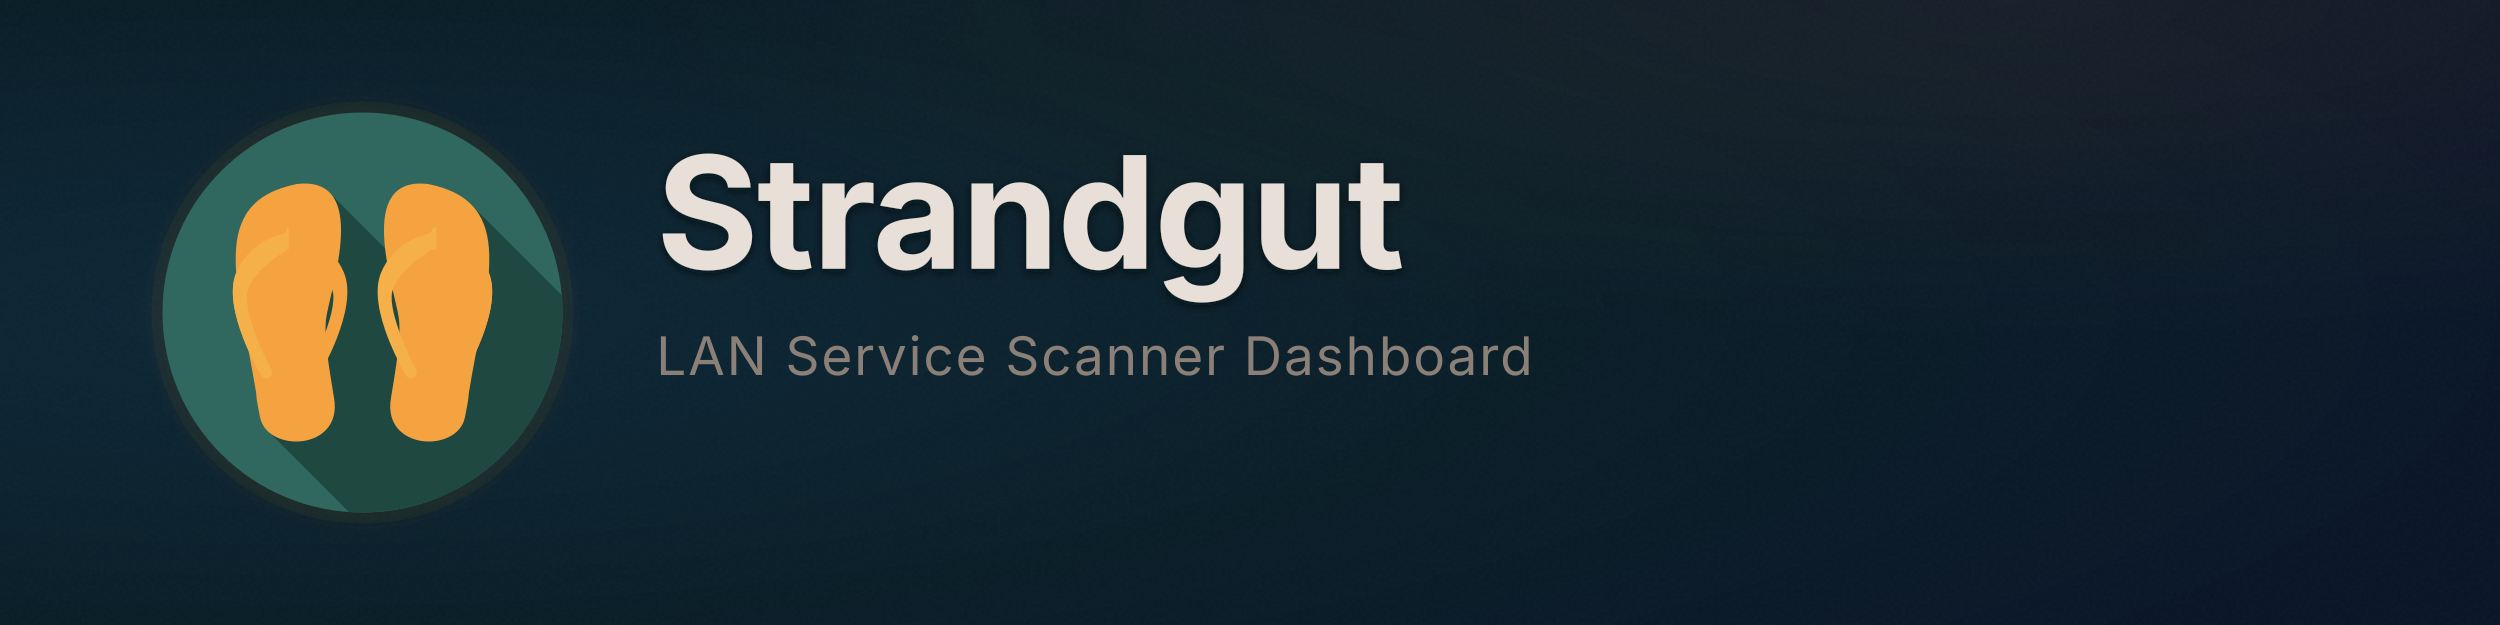
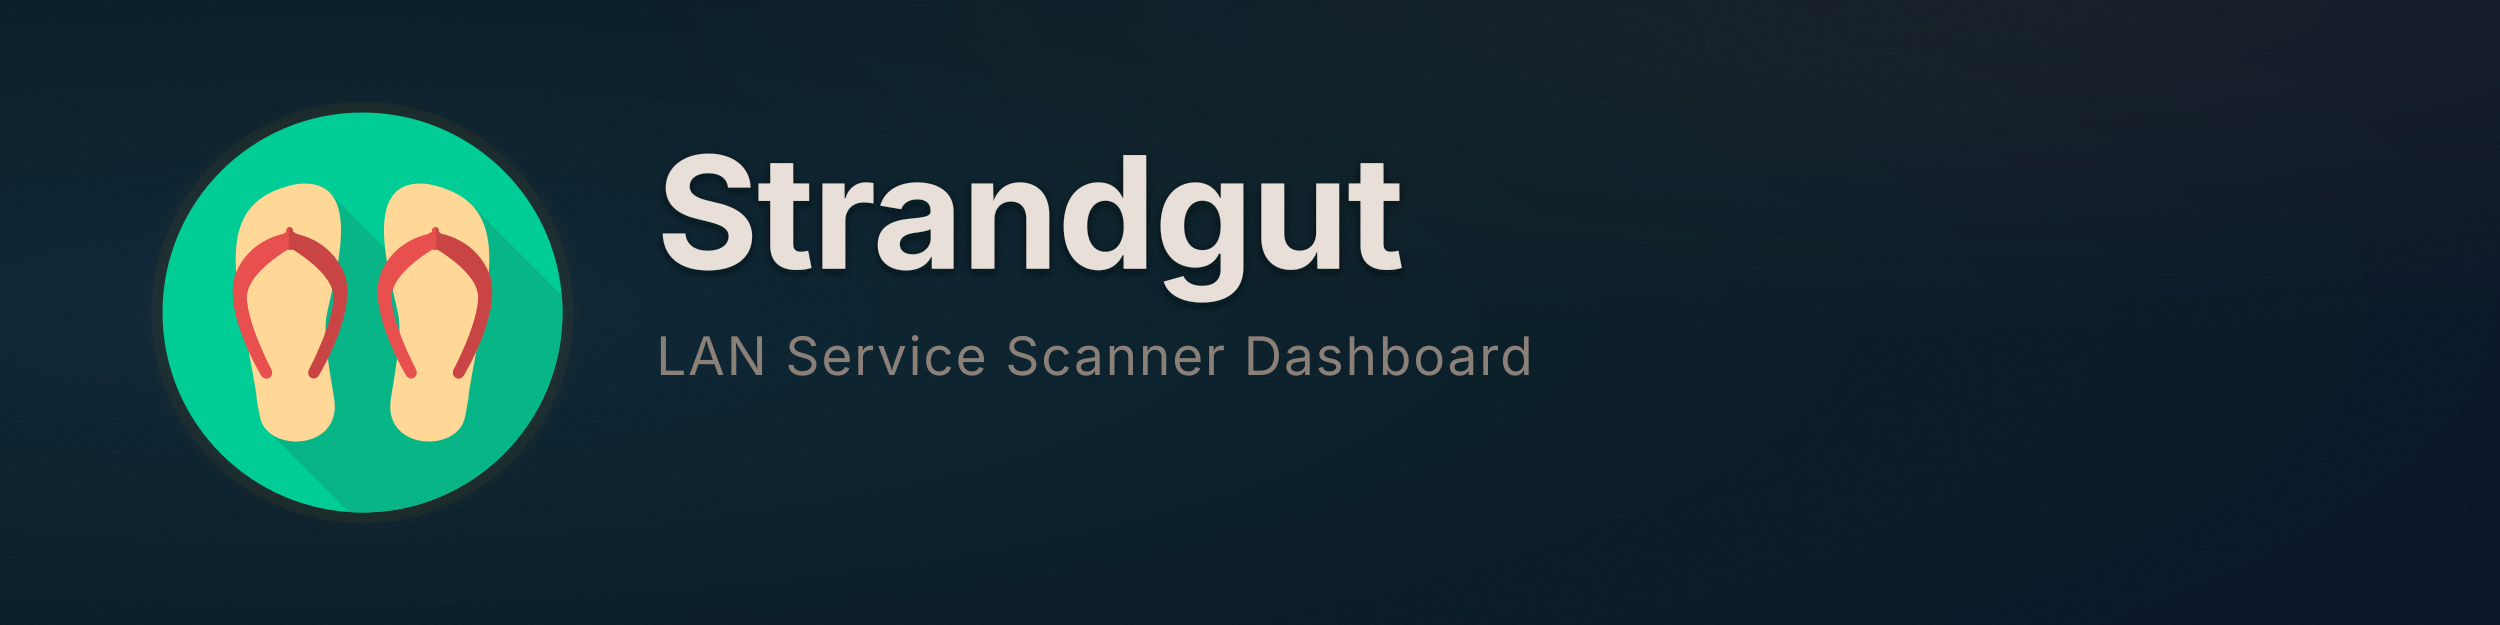
<svg xmlns="http://www.w3.org/2000/svg" viewBox="0 0 800 200" width="800" height="200">
  <defs>
    <radialGradient id="bg-depth" cx="12%" cy="50%" r="90%">
      <stop offset="0%" stop-color="#0e2838" />
      <stop offset="55%" stop-color="#0a1e28" />
      <stop offset="100%" stop-color="#0a1628" />
    </radialGradient>
    <radialGradient id="sunset-hint" cx="80%" cy="0%" r="55%">
      <stop offset="0%" stop-color="rgba(244,163,64,0.06)" />
      <stop offset="100%" stop-color="rgba(244,163,64,0)" />
    </radialGradient>
    <filter id="icon-glow" x="-70%" y="-70%" width="240%" height="240%">
      <feGaussianBlur stdDeviation="10" result="blur" />
      <feMerge>
        <feMergeNode in="blur" />
        <feMergeNode in="SourceGraphic" />
      </feMerge>
    </filter>
    <filter id="text-shadow" x="-5%" y="-5%" width="110%" height="120%">
      <feGaussianBlur in="SourceAlpha" stdDeviation="1.5" result="blur" />
      <feOffset in="blur" dx="0" dy="1" result="offsetBlur" />
      <feFlood flood-color="#060e18" flood-opacity="0.7" />
      <feComposite in2="offsetBlur" operator="in" />
      <feMerge>
        <feMergeNode />
        <feMergeNode in="SourceGraphic" />
      </feMerge>
    </filter>
    <filter id="noise" x="0" y="0" width="100%" height="100%">
      <feTurbulence type="fractalNoise" baseFrequency="0.85" numOctaves="3" stitchTiles="stitch" />
      <feColorMatrix type="saturate" values="0" />
      <feComponentTransfer>
        <feFuncA type="linear" slope="0.02" />
      </feComponentTransfer>
    </filter>
    <linearGradient id="accent-bar" x1="0" y1="0" x2="1" y2="0">
      <stop offset="0%" stop-color="#f4a340" />
      <stop offset="100%" stop-color="#d08030" />
    </linearGradient>
  </defs>
  <rect width="800" height="200" fill="#0a1628" />
  <rect width="800" height="200" fill="url(#bg-depth)" />
  <rect width="800" height="200" fill="url(#sunset-hint)" />
  <rect width="800" height="200" filter="url(#noise)" />
  <g transform="translate(52, 36) scale(0.25)">
    <circle cx="256" cy="256" r="270" fill="rgba(244,163,64,0.04)" filter="url(#icon-glow)" />
-     <circle style="fill:#306860;" cx="255.995" cy="255.999" r="255.995" />
-     <path style="fill:#1e4840;" d="M511.025,233.93L398.133,121.038l-83.078,83.078l-98.674-98.674l-84.913,298.771l107.159,107.159     c5.733,0.401,11.525,0.573,17.372,0.573c141.387,0,255.999-114.612,255.999-255.999c0-7.453-0.344-14.792-0.974-22.074V233.93z" />
-     <path style="fill:#f4a340;" d="M172.119,91.511c-117.02,23.45-74.536,130.093-52.347,266.722     c0.573,10.779,3.497,23.164,5.045,31.534c8.773,46.556,105.955,43.46,94.832-23.737c-6.995-42.198-13.417-81.128-10.033-103.375     c5.905-39.331,56.589-182.267-37.497-171.087V91.511z" />
-     <path style="fill:#f4a340;" d="M166.787,175.448c14.85,9.174,51.2,34.171,51.945,59.801c0.917,32.279-30.215,91.736-30.215,91.736     c-6.708,10.148,4.759,18.233,11.238,10.263c0,0,52.347-86.002,32.279-132.788c-14.964-34.859-45.811-45.811-60.546-49.136     c-1.262-1.146-2.752-2.064-4.358-2.637v-1.778c0-2.351-1.95-4.3-4.3-4.3l0,0c-2.351,0-4.3,1.95-4.3,4.3v2.179     c-1.262,0.573-2.408,1.319-3.382,2.236c-14.735,3.325-45.581,14.276-60.546,49.136c-20.124,46.727,32.28,132.787,32.28,132.787     c6.479,7.969,17.945-0.172,11.238-10.263c0,0-31.133-59.457-30.215-91.736c0.745-25.686,37.095-50.684,51.945-59.801     c1.089,0.344,2.293,0.516,3.497,0.516c1.204,0,2.351-0.172,3.497-0.516L166.787,175.448L166.787,175.448z" />
-     <path style="fill:#f5b04a;" d="M161.627,146.781c-1.778,0.516-3.096,2.179-3.096,4.128v2.179c-1.262,0.573-2.408,1.319-3.382,2.236     c-14.735,3.325-45.581,14.276-60.546,49.136c-20.124,46.727,32.28,132.787,32.28,132.787c6.479,7.969,17.945-0.172,11.238-10.263     c0,0-31.133-59.457-30.215-91.736c0.745-25.686,37.095-50.684,51.945-59.801c0.573,0.172,1.204,0.287,1.778,0.401v-29.011     L161.627,146.781L161.627,146.781z" />
-     <path style="fill:#f4a340;" d="M339.881,91.511c117.02,23.45,74.536,130.093,52.347,266.722     c-0.573,10.779-3.497,23.164-5.045,31.534c-8.773,46.556-105.955,43.46-94.832-23.737c6.995-42.198,13.417-81.128,10.033-103.375     c-5.905-39.331-56.589-182.267,37.496-171.087v-0.057H339.881z" />
-     <path style="fill:#f5b04a;" d="M345.213,175.448c-14.85,9.174-51.2,34.171-51.945,59.801c-0.917,32.279,30.215,91.736,30.215,91.736     c6.708,10.148-4.759,18.233-11.238,10.263c0,0-52.347-86.002-32.279-132.788c14.964-34.859,45.811-45.811,60.546-49.136     c1.262-1.146,2.752-2.064,4.358-2.637v-1.778c0-2.351,1.95-4.3,4.3-4.3l0,0c2.351,0,4.3,1.95,4.3,4.3v2.179     c1.262,0.573,2.408,1.319,3.382,2.236c14.735,3.325,45.581,14.276,60.546,49.136c20.124,46.728-32.279,132.788-32.279,132.788     c-6.479,7.969-17.945-0.172-11.238-10.263c0,0,31.133-59.457,30.215-91.736c-0.745-25.686-37.095-50.684-51.945-59.801     c-1.089,0.344-2.293,0.516-3.497,0.516c-1.205,0-2.351-0.172-3.497-0.516L345.213,175.448L345.213,175.448z" />
-     <path style="fill:#f4a340;" d="M350.373,146.781c1.778,0.516,3.096,2.179,3.096,4.128v2.179c1.262,0.573,2.408,1.319,3.382,2.236     c14.735,3.325,45.581,14.276,60.546,49.136c20.124,46.728-32.279,132.788-32.279,132.788c-6.479,7.969-17.945-0.172-11.238-10.263     c0,0,31.133-59.457,30.215-91.736c-0.745-25.686-37.095-50.684-51.945-59.801c-0.573,0.172-1.204,0.287-1.778,0.401v-29.011V146.781     z" />
+     <circle style="fill:#00CC96;" cx="255.995" cy="255.999" r="255.995" />
+     <path style="fill:#07B587;" d="M511.025,233.93L398.133,121.038l-83.078,83.078l-98.674-98.674l-84.913,298.771l107.159,107.159     c5.733,0.401,11.525,0.573,17.372,0.573c141.387,0,255.999-114.612,255.999-255.999c0-7.453-0.344-14.792-0.974-22.074V233.93z" />
+     <path style="fill:#FFD796;" d="M172.119,91.511c-117.02,23.45-74.536,130.093-52.347,266.722     c0.573,10.779,3.497,23.164,5.045,31.534c8.773,46.556,105.955,43.46,94.832-23.737c-6.995-42.198-13.417-81.128-10.033-103.375     c5.905-39.331,56.589-182.267-37.497-171.087V91.511z" />
+     <path style="fill:#C94545;" d="M166.787,175.448c14.85,9.174,51.2,34.171,51.945,59.801c0.917,32.279-30.215,91.736-30.215,91.736     c-6.708,10.148,4.759,18.233,11.238,10.263c0,0,52.347-86.002,32.279-132.788c-14.964-34.859-45.811-45.811-60.546-49.136     c-1.262-1.146-2.752-2.064-4.358-2.637v-1.778c0-2.351-1.95-4.3-4.3-4.3l0,0c-2.351,0-4.3,1.95-4.3,4.3v2.179     c-1.262,0.573-2.408,1.319-3.382,2.236c-14.735,3.325-45.581,14.276-60.546,49.136c-20.124,46.727,32.28,132.787,32.28,132.787     c6.479,7.969,17.945-0.172,11.238-10.263c0,0-31.133-59.457-30.215-91.736c0.745-25.686,37.095-50.684,51.945-59.801     c1.089,0.344,2.293,0.516,3.497,0.516c1.204,0,2.351-0.172,3.497-0.516L166.787,175.448L166.787,175.448z" />
+     <path style="fill:#E84F4F;" d="M161.627,146.781c-1.778,0.516-3.096,2.179-3.096,4.128v2.179c-1.262,0.573-2.408,1.319-3.382,2.236     c-14.735,3.325-45.581,14.276-60.546,49.136c-20.124,46.727,32.28,132.787,32.28,132.787c6.479,7.969,17.945-0.172,11.238-10.263     c0,0-31.133-59.457-30.215-91.736c0.745-25.686,37.095-50.684,51.945-59.801c0.573,0.172,1.204,0.287,1.778,0.401v-29.011     L161.627,146.781L161.627,146.781z" />
+     <path style="fill:#FFD796;" d="M339.881,91.511c117.02,23.45,74.536,130.093,52.347,266.722     c-0.573,10.779-3.497,23.164-5.045,31.534c-8.773,46.556-105.955,43.46-94.832-23.737c6.995-42.198,13.417-81.128,10.033-103.375     c-5.905-39.331-56.589-182.267,37.496-171.087v-0.057H339.881z" />
+     <path style="fill:#E84F4F;" d="M345.213,175.448c-14.85,9.174-51.2,34.171-51.945,59.801c-0.917,32.279,30.215,91.736,30.215,91.736     c6.708,10.148-4.759,18.233-11.238,10.263c0,0-52.347-86.002-32.279-132.788c14.964-34.859,45.811-45.811,60.546-49.136     c1.262-1.146,2.752-2.064,4.358-2.637v-1.778c0-2.351,1.95-4.3,4.3-4.3l0,0c2.351,0,4.3,1.95,4.3,4.3v2.179     c1.262,0.573,2.408,1.319,3.382,2.236c14.735,3.325,45.581,14.276,60.546,49.136c20.124,46.728-32.279,132.788-32.279,132.788     c-6.479,7.969-17.945-0.172-11.238-10.263c0,0,31.133-59.457,30.215-91.736c-0.745-25.686-37.095-50.684-51.945-59.801     c-1.089,0.344-2.293,0.516-3.497,0.516c-1.205,0-2.351-0.172-3.497-0.516L345.213,175.448L345.213,175.448z" />
+     <path style="fill:#C94545;" d="M350.373,146.781c1.778,0.516,3.096,2.179,3.096,4.128v2.179c1.262,0.573,2.408,1.319,3.382,2.236     c14.735,3.325,45.581,14.276,60.546,49.136c20.124,46.728-32.279,132.788-32.279,132.788c-6.479,7.969-17.945-0.172-11.238-10.263     c0,0,31.133-59.457,30.215-91.736c-0.745-25.686-37.095-50.684-51.945-59.801c-0.573,0.172-1.204,0.287-1.778,0.401v-29.011V146.781     z" />
  </g>
  <text x="210" y="86" font-family="system-ui, -apple-system, BlinkMacSystemFont, 'Segoe UI', sans-serif" font-size="50" font-weight="700" fill="#e8e0d8" letter-spacing="-0.5" filter="url(#text-shadow)">
    Strandgut
  </text>
  <text x="210" y="120" font-family="system-ui, -apple-system, BlinkMacSystemFont, 'Segoe UI', sans-serif" font-size="17" font-weight="400" fill="#8b8078" letter-spacing="0.6">
    LAN Service Scanner Dashboard
  </text>
  <line x1="210" y1="140" x2="440" y2="140" stroke="url(#accent-bar)" stroke-width="2" stroke-linecap="round" />
</svg>
